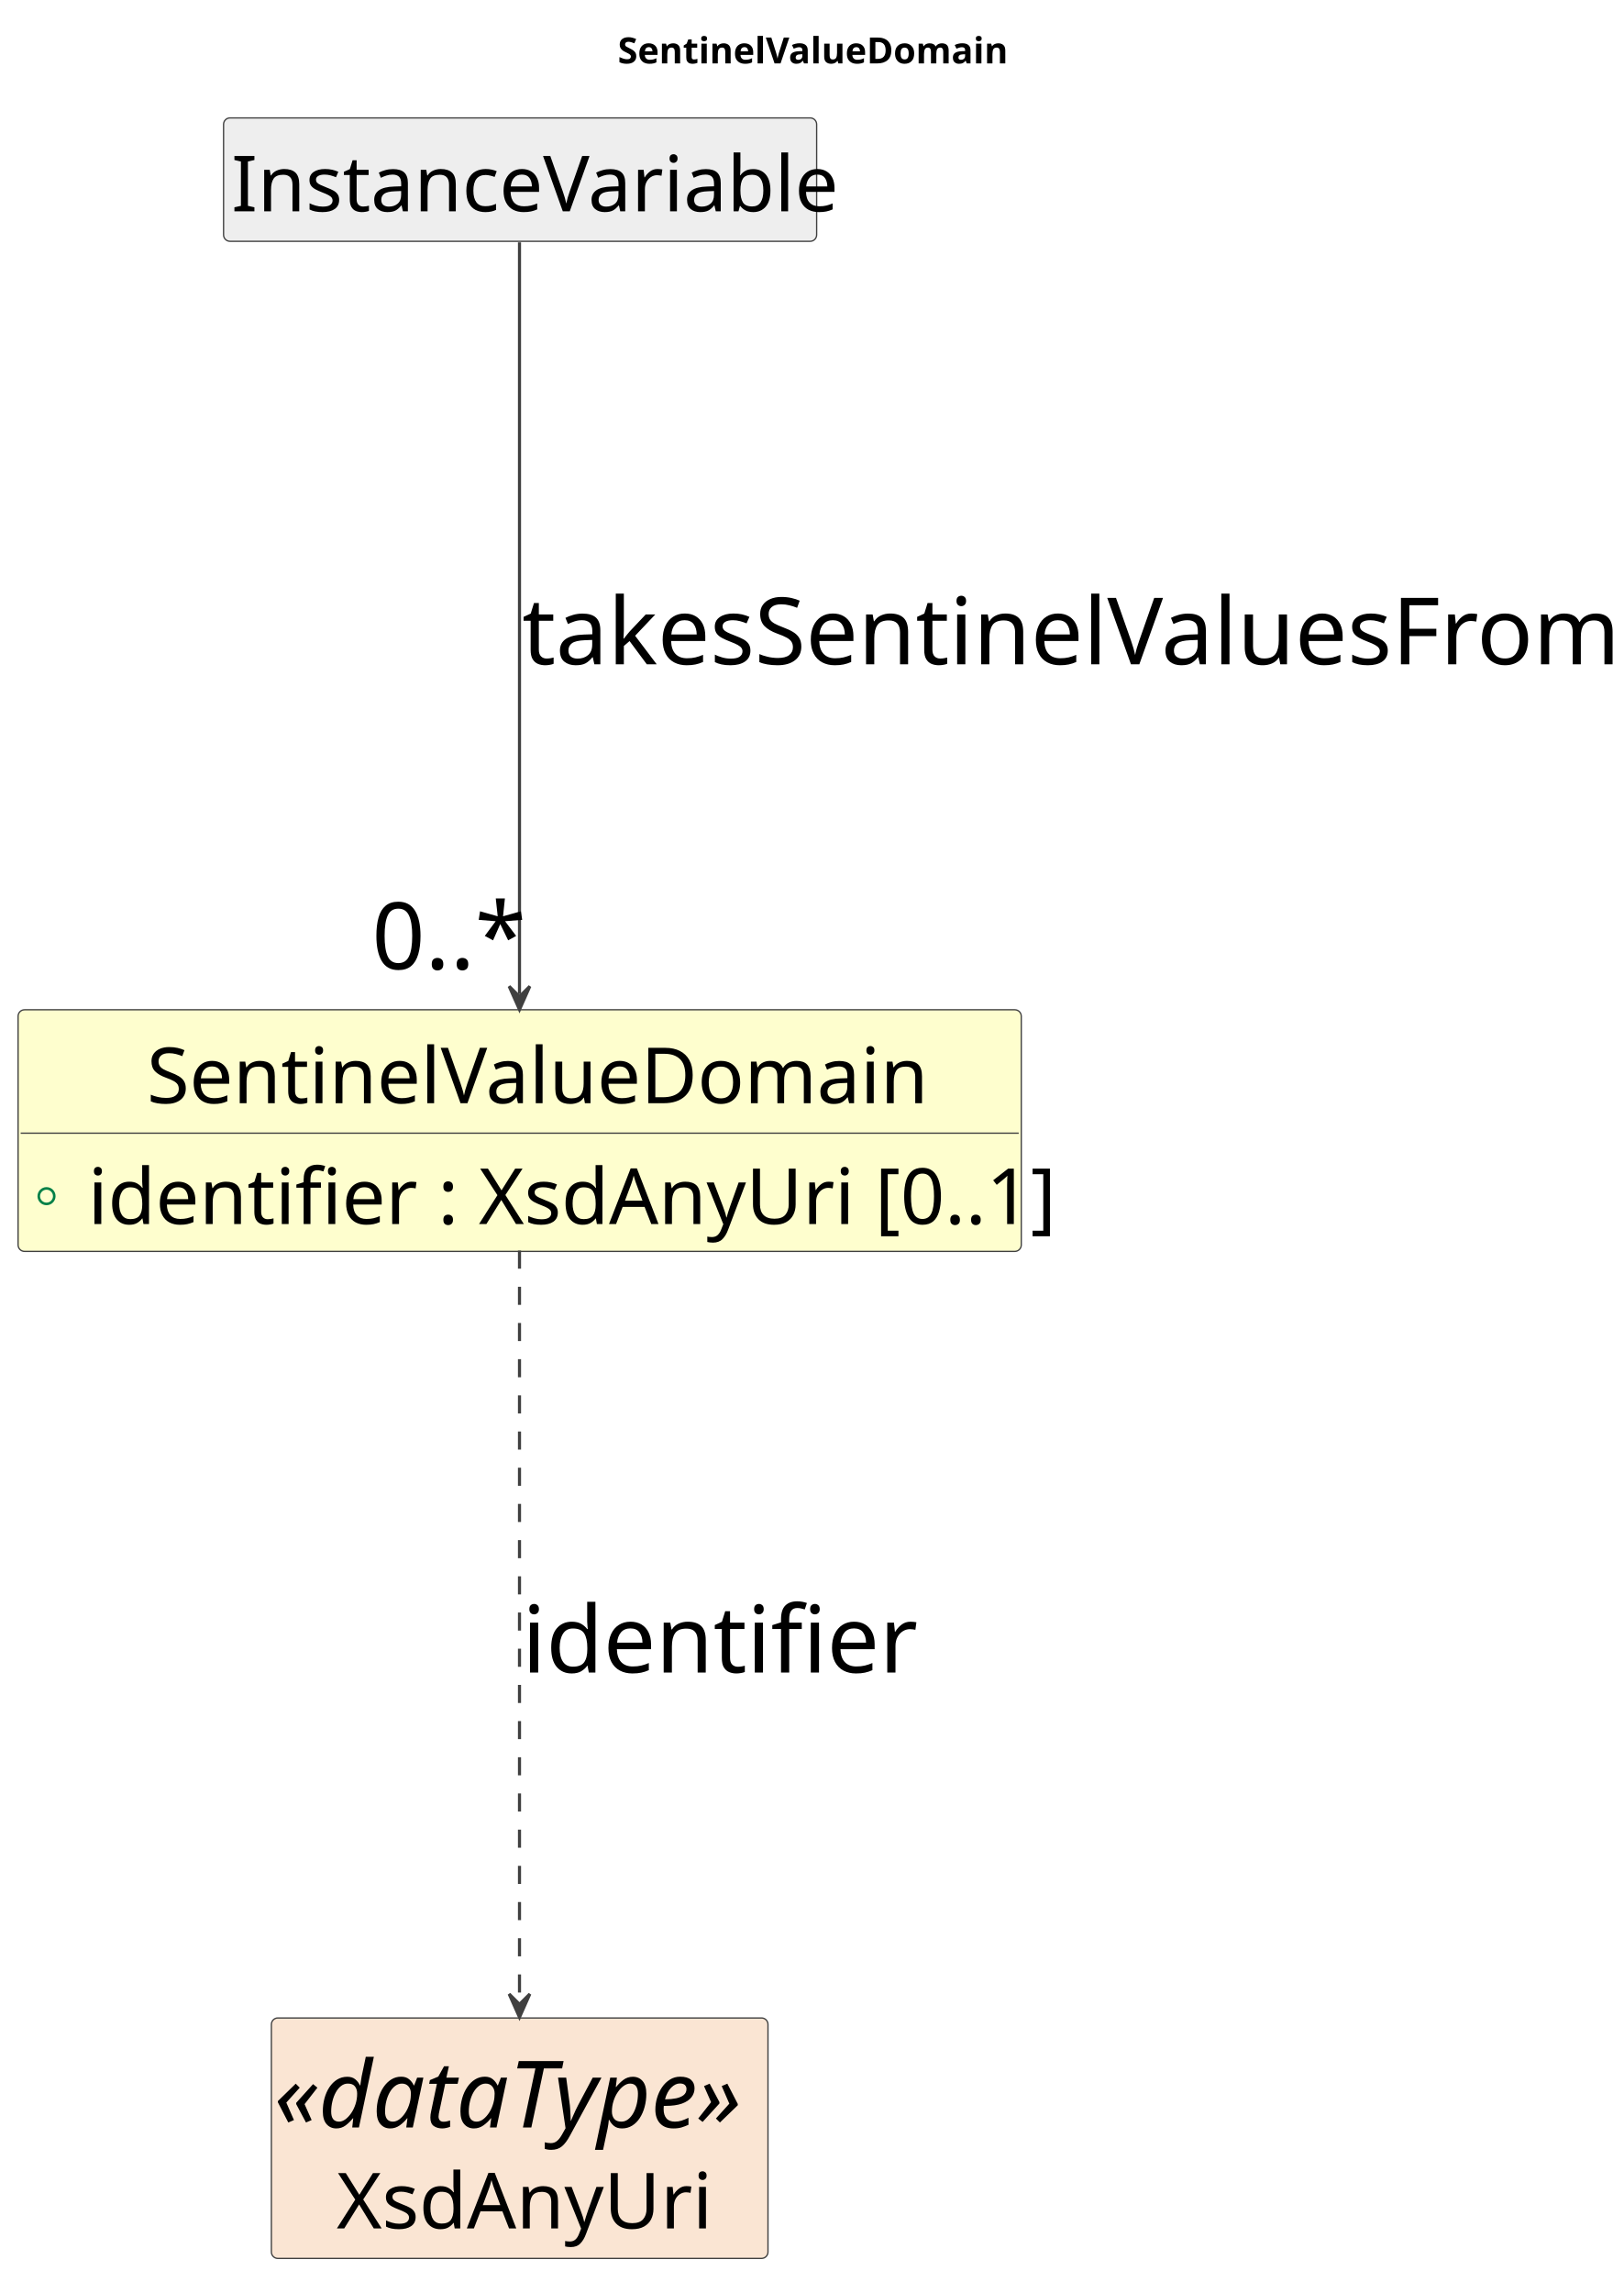
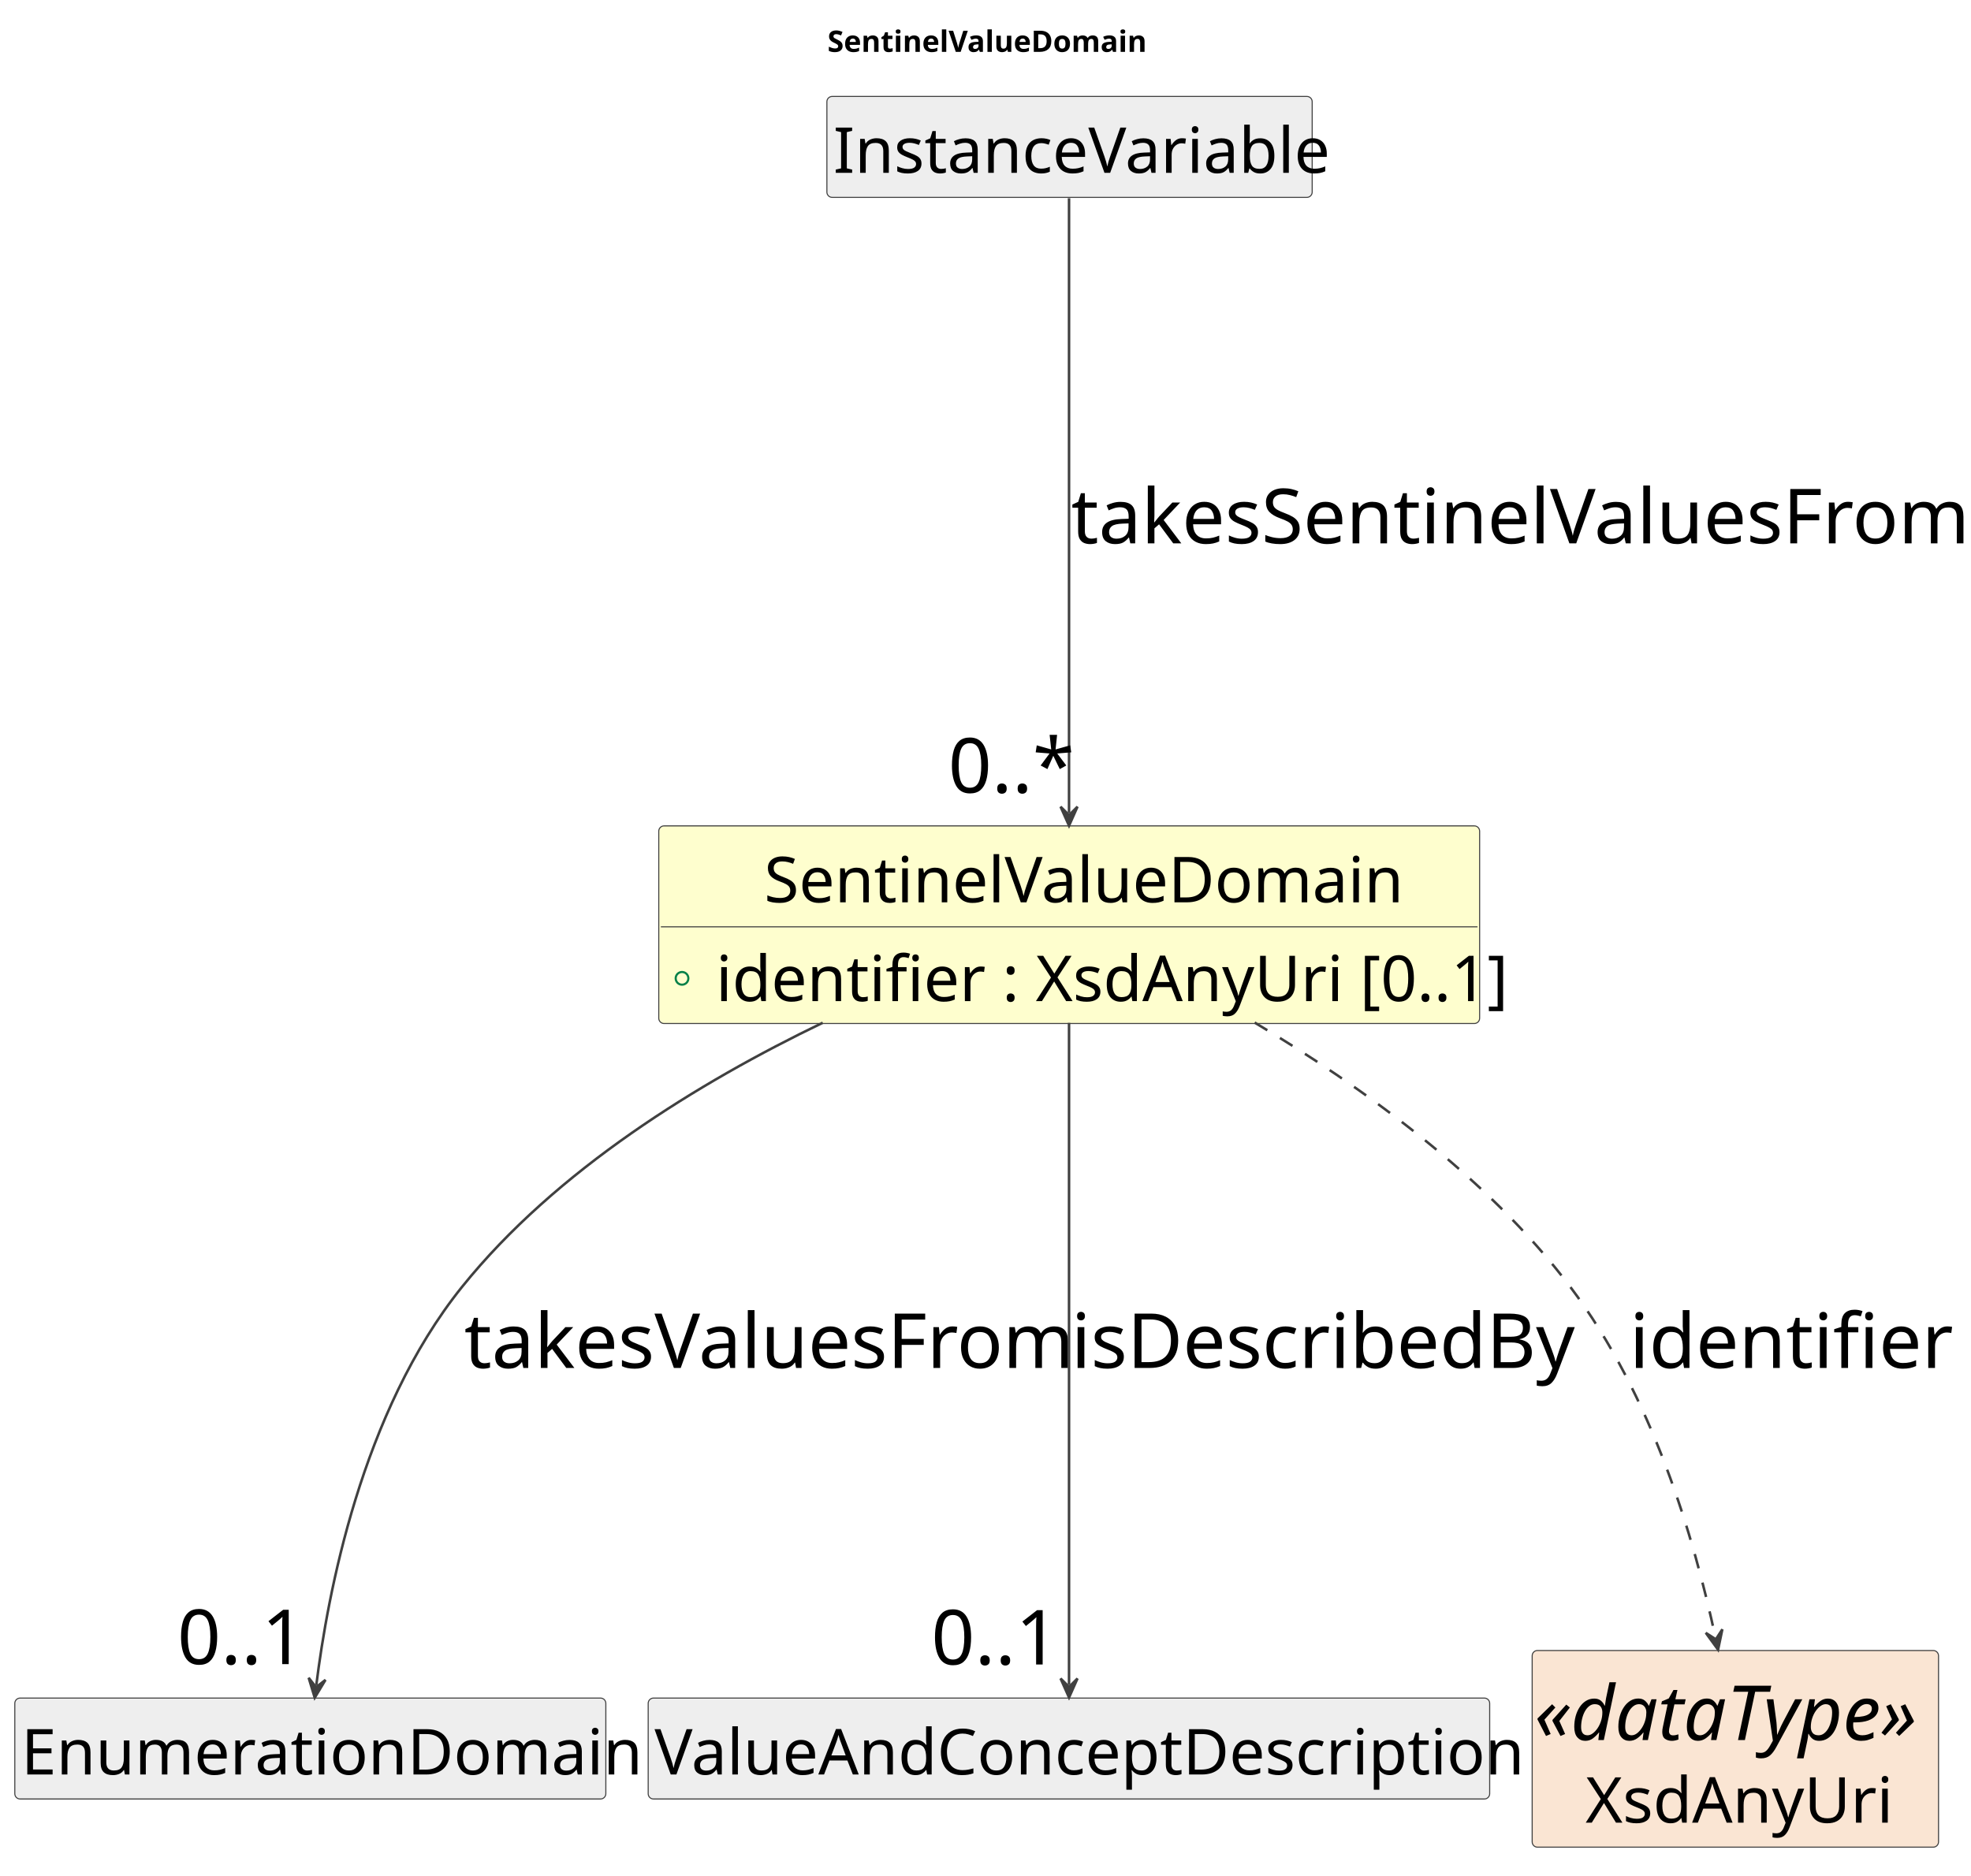
- <svg xmlns="http://www.w3.org/2000/svg" contentStyleType="text/css" data-diagram-type="CLASS" height="887px" preserveAspectRatio="none" style="width:628px;height:887px;background:#FFFFFF;" version="1.1" viewBox="0 0 628 887" width="628px" zoomAndPan="magnify">
+ <svg xmlns="http://www.w3.org/2000/svg" contentStyleType="text/css" data-diagram-type="CLASS" height="887px" preserveAspectRatio="none" style="width:932px;height:887px;background:#FFFFFF;" version="1.1" viewBox="0 0 932 887" width="932px" zoomAndPan="magnify">
  <defs />
  <g>
    <g class="title" data-source-line="1">
-       <text fill="#000000" font-family="sans-serif" font-size="14" font-weight="700" lengthAdjust="spacing" textLength="143.144" x="239.029" y="24.533">SentinelValueDomain</text>
+       <text fill="#000000" font-family="sans-serif" font-size="14" font-weight="700" lengthAdjust="spacing" textLength="143.144" x="391.279" y="24.533">SentinelValueDomain</text>
    </g>
    <g class="entity" data-qualified-name="SentinelValueDomain" data-source-line="16" id="ent0002">
-       <rect fill="#FEFECE" height="93.469" rx="2.5" ry="2.5" style="stroke:#404040;stroke-width:0.5;" width="388.151" x="7" y="390.609" />
-       <text fill="#000000" font-family="sans-serif" font-size="30" lengthAdjust="spacing" textLength="288.516" x="56.818" y="426.752">SentinelValueDomain</text>
-       <line style="stroke:#404040;stroke-width:0.5;" x1="8" x2="394.151" y1="438.344" y2="438.344" />
+       <rect fill="#FEFECE" height="93.469" rx="2.5" ry="2.5" style="stroke:#404040;stroke-width:0.5;" width="388.151" x="311.5" y="390.609" />
+       <text fill="#000000" font-family="sans-serif" font-size="30" lengthAdjust="spacing" textLength="288.516" x="361.318" y="426.752">SentinelValueDomain</text>
+       <line style="stroke:#404040;stroke-width:0.5;" x1="312.5" x2="698.651" y1="438.344" y2="438.344" />
      <g data-visibility-modifier="PUBLIC_FIELD">
-         <ellipse cx="18" cy="462.711" fill="none" rx="3" ry="3" style="stroke:#038048;stroke-width:1;" />
+         <ellipse cx="322.5" cy="462.711" fill="none" rx="3" ry="3" style="stroke:#038048;stroke-width:1;" />
      </g>
-       <text fill="#000000" font-family="sans-serif" font-size="30" lengthAdjust="spacing" textLength="355.151" x="34" y="473.486">identifier : XsdAnyUri [0..1]</text>
+       <text fill="#000000" font-family="sans-serif" font-size="30" lengthAdjust="spacing" textLength="355.151" x="338.5" y="473.486">identifier : XsdAnyUri [0..1]</text>
    </g>
    <g class="entity" data-qualified-name="InstanceVariable" data-source-line="19" id="ent0003">
-       <rect fill="#EEEEEE" height="47.734" rx="2.5" ry="2.5" style="stroke:#404040;stroke-width:0.5;" width="229.477" x="86.5" y="45.609" />
-       <text fill="#000000" font-family="sans-serif" font-size="30" lengthAdjust="spacing" textLength="223.477" x="89.5" y="81.752">InstanceVariable</text>
+       <rect fill="#EEEEEE" height="47.734" rx="2.5" ry="2.5" style="stroke:#404040;stroke-width:0.5;" width="229.477" x="391" y="45.609" />
+       <text fill="#000000" font-family="sans-serif" font-size="30" lengthAdjust="spacing" textLength="223.477" x="394" y="81.752">InstanceVariable</text>
    </g>
-     <g class="entity" data-qualified-name="XsdAnyUri" data-source-line="21" id="ent0005">
-       <rect fill="#FAE5D3" height="93.016" rx="2.5" ry="2.5" style="stroke:#404040;stroke-width:0.5;" width="192.143" x="105" y="780.609" />
-       <text fill="#000000" font-family="sans-serif" font-size="36" font-style="italic" lengthAdjust="spacing" textLength="190.143" x="106" y="822.981">«dataType»</text>
-       <text fill="#000000" font-family="sans-serif" font-size="30" lengthAdjust="spacing" textLength="141.709" x="130.217" y="862.033">XsdAnyUri</text>
+     <g class="entity" data-qualified-name="EnumerationDomain" data-source-line="21" id="ent0005">
+       <rect fill="#EEEEEE" height="47.734" rx="2.5" ry="2.5" style="stroke:#404040;stroke-width:0.5;" width="279.472" x="7" y="803.109" />
+       <text fill="#000000" font-family="sans-serif" font-size="30" lengthAdjust="spacing" textLength="273.472" x="10" y="839.252">EnumerationDomain</text>
+     </g>
+     <g class="entity" data-qualified-name="ValueAndConceptDescription" data-source-line="23" id="ent0007">
+       <rect fill="#EEEEEE" height="47.734" rx="2.5" ry="2.5" style="stroke:#404040;stroke-width:0.5;" width="397.904" x="306.5" y="803.109" />
+       <text fill="#000000" font-family="sans-serif" font-size="30" lengthAdjust="spacing" textLength="391.904" x="309.5" y="839.252">ValueAndConceptDescription</text>
+     </g>
+     <g class="entity" data-qualified-name="XsdAnyUri" data-source-line="25" id="ent0009">
+       <rect fill="#FAE5D3" height="93.016" rx="2.5" ry="2.5" style="stroke:#404040;stroke-width:0.5;" width="192.143" x="724.5" y="780.609" />
+       <text fill="#000000" font-family="sans-serif" font-size="36" font-style="italic" lengthAdjust="spacing" textLength="190.143" x="725.5" y="822.981">«dataType»</text>
+       <text fill="#000000" font-family="sans-serif" font-size="30" lengthAdjust="spacing" textLength="141.709" x="749.717" y="862.033">XsdAnyUri</text>
    </g>
    <g class="link" data-entity-1="ent0003" data-entity-2="ent0002" data-link-type="dependency" data-source-line="20" id="lnk4">
-       <path codeLine="20" d="M201,93.749 C201,153.149 201,305.819 201,384.529" fill="none" id="InstanceVariable-to-SentinelValueDomain" style="stroke:#404040;stroke-width:1.2;" />
-       <polygon fill="#404040" points="201,390.529,205,381.529,201,385.529,197,381.529,201,390.529" style="stroke:#404040;stroke-width:1.2;" />
-       <text fill="#000000" font-family="sans-serif" font-size="36" lengthAdjust="spacing" textLength="410.203" x="202" y="256.981">takesSentinelValuesFrom</text>
-       <text fill="#000000" font-family="sans-serif" font-size="36" lengthAdjust="spacing" textLength="54.035" x="143.871" y="374.902">0..*</text>
+       <path codeLine="20" d="M505.5,93.749 C505.5,153.149 505.5,305.819 505.5,384.529" fill="none" id="InstanceVariable-to-SentinelValueDomain" style="stroke:#404040;stroke-width:1.2;" />
+       <polygon fill="#404040" points="505.5,390.529,509.5,381.529,505.5,385.529,501.5,381.529,505.5,390.529" style="stroke:#404040;stroke-width:1.2;" />
+       <text fill="#000000" font-family="sans-serif" font-size="36" lengthAdjust="spacing" textLength="410.203" x="506.5" y="256.981">takesSentinelValuesFrom</text>
+       <text fill="#000000" font-family="sans-serif" font-size="36" lengthAdjust="spacing" textLength="54.035" x="448.371" y="374.902">0..*</text>
    </g>
    <g class="link" data-entity-1="ent0002" data-entity-2="ent0005" data-link-type="dependency" data-source-line="22" id="lnk6">
-       <path codeLine="22" d="M201,483.759 C201,558.379 201,699.629 201,774.329" fill="none" id="SentinelValueDomain-to-XsdAnyUri" style="stroke:#404040;stroke-width:1.2;stroke-dasharray:7,7;" />
-       <polygon fill="#404040" points="201,780.329,205,771.329,201,775.329,197,771.329,201,780.329" style="stroke:#404040;stroke-width:1.2;" />
-       <text fill="#000000" font-family="sans-serif" font-size="36" lengthAdjust="spacing" textLength="136.072" x="202" y="646.981">identifier</text>
+       <path codeLine="22" d="M389.05,483.709 C330.62,511.859 262.99,553.279 218.5,608.609 C170.77,667.969 154.904,754.276 149.564,796.996" fill="none" id="SentinelValueDomain-to-EnumerationDomain" style="stroke:#404040;stroke-width:1.2;" />
+       <polygon fill="#404040" points="148.82,802.949,153.905,794.515,149.44,797.988,145.967,793.523,148.82,802.949" style="stroke:#404040;stroke-width:1.2;" />
+       <text fill="#000000" font-family="sans-serif" font-size="36" lengthAdjust="spacing" textLength="280.107" x="219.5" y="646.981">takesValuesFrom</text>
+       <text fill="#000000" font-family="sans-serif" font-size="36" lengthAdjust="spacing" textLength="60.047" x="83.852" y="787.058">0..1</text>
+     </g>
+     <g class="link" data-entity-1="ent0002" data-entity-2="ent0007" data-link-type="dependency" data-source-line="24" id="lnk8">
+       <path codeLine="24" d="M505.5,483.759 C505.5,566.889 505.5,734.179 505.5,796.849" fill="none" id="SentinelValueDomain-to-ValueAndConceptDescription" style="stroke:#404040;stroke-width:1.2;" />
+       <polygon fill="#404040" points="505.5,802.849,509.5,793.849,505.5,797.849,501.5,793.849,505.5,802.849" style="stroke:#404040;stroke-width:1.2;" />
+       <text fill="#000000" font-family="sans-serif" font-size="36" lengthAdjust="spacing" textLength="230.08" x="506.5" y="646.981">isDescribedBy</text>
+       <text fill="#000000" font-family="sans-serif" font-size="36" lengthAdjust="spacing" textLength="60.047" x="440.356" y="787.231">0..1</text>
+     </g>
+     <g class="link" data-entity-1="ent0002" data-entity-2="ent0009" data-link-type="dependency" data-source-line="26" id="lnk10">
+       <path codeLine="26" d="M593.27,483.629 C643.05,513.339 703.07,556.289 742.5,608.609 C781.49,660.349 801.069,727.503 811.139,774.363" fill="none" id="SentinelValueDomain-to-XsdAnyUri" style="stroke:#404040;stroke-width:1.2;stroke-dasharray:7,7;" />
+       <polygon fill="#404040" points="812.4,780.229,814.42,770.59,811.35,775.341,806.598,772.271,812.4,780.229" style="stroke:#404040;stroke-width:1.2;" />
+       <text fill="#000000" font-family="sans-serif" font-size="36" lengthAdjust="spacing" textLength="136.072" x="770.5" y="646.981">identifier</text>
    </g>
  </g>
</svg>
